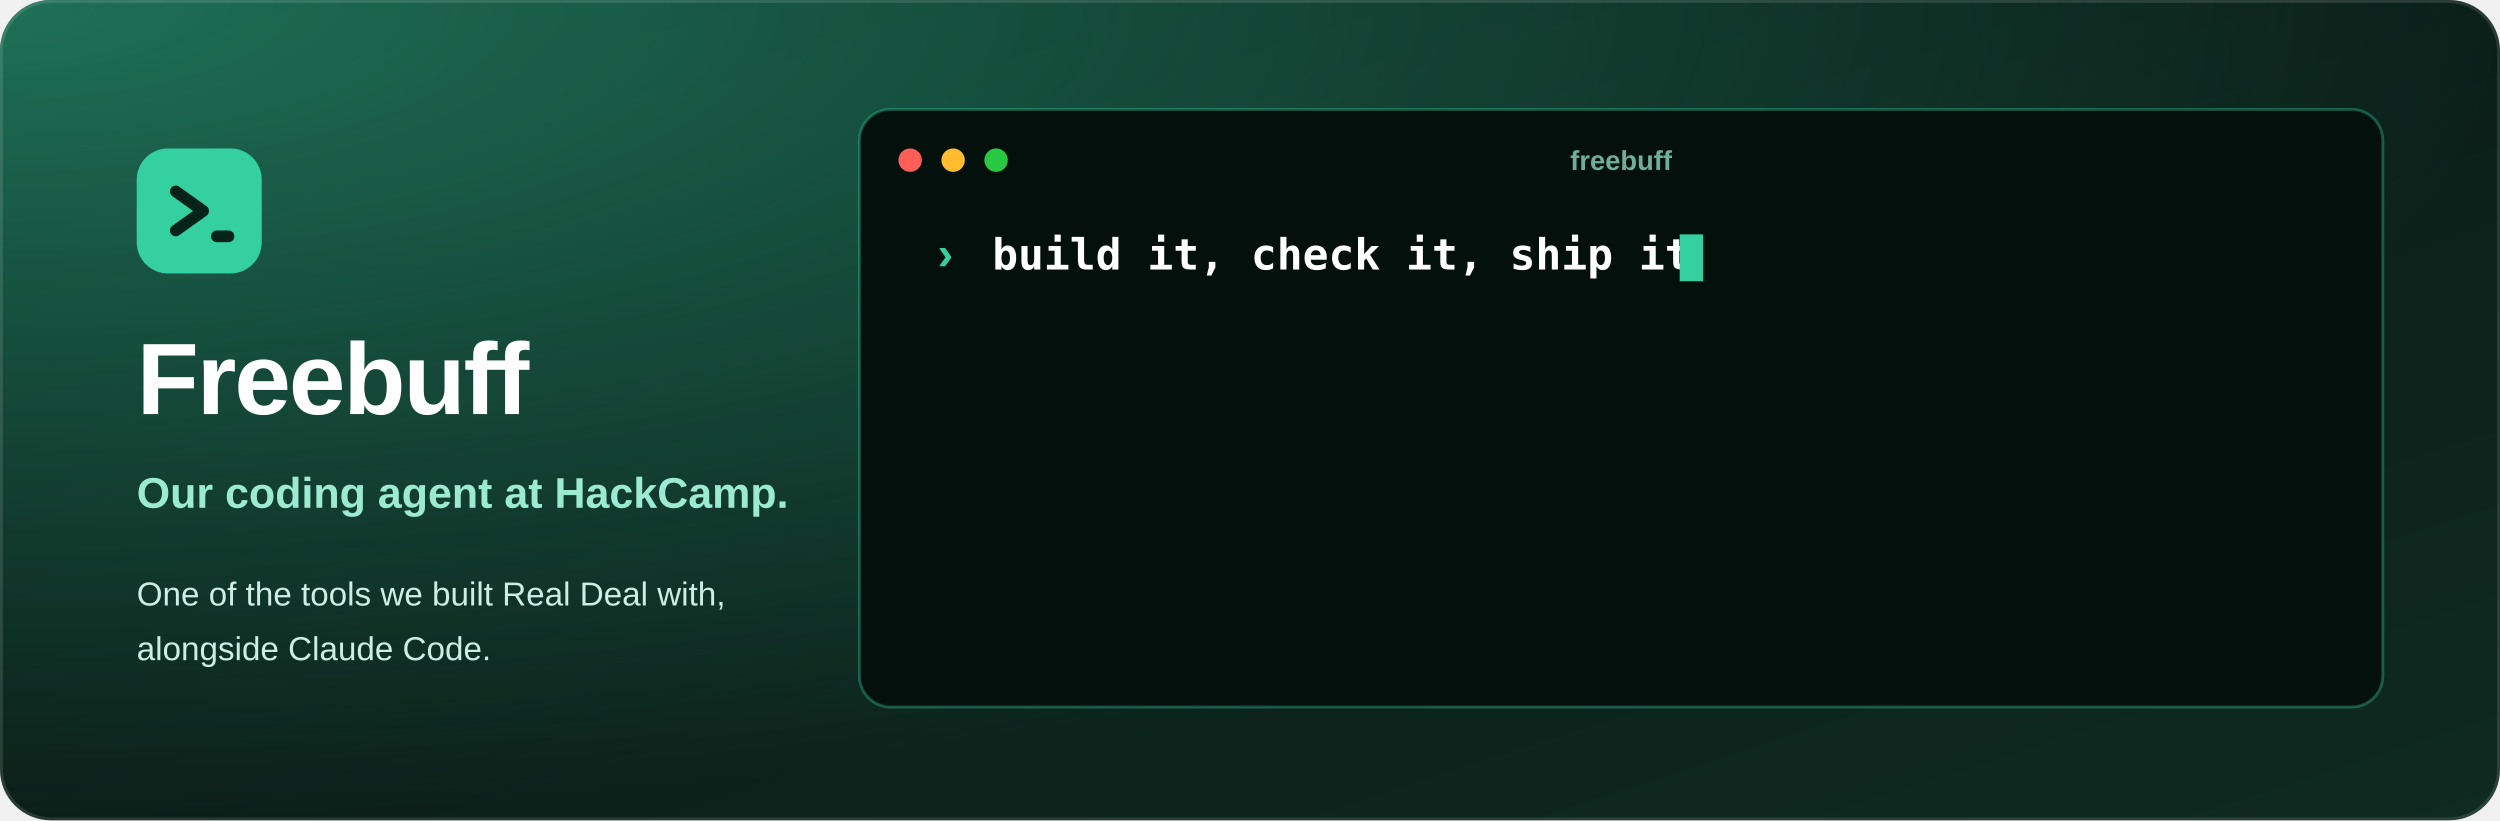
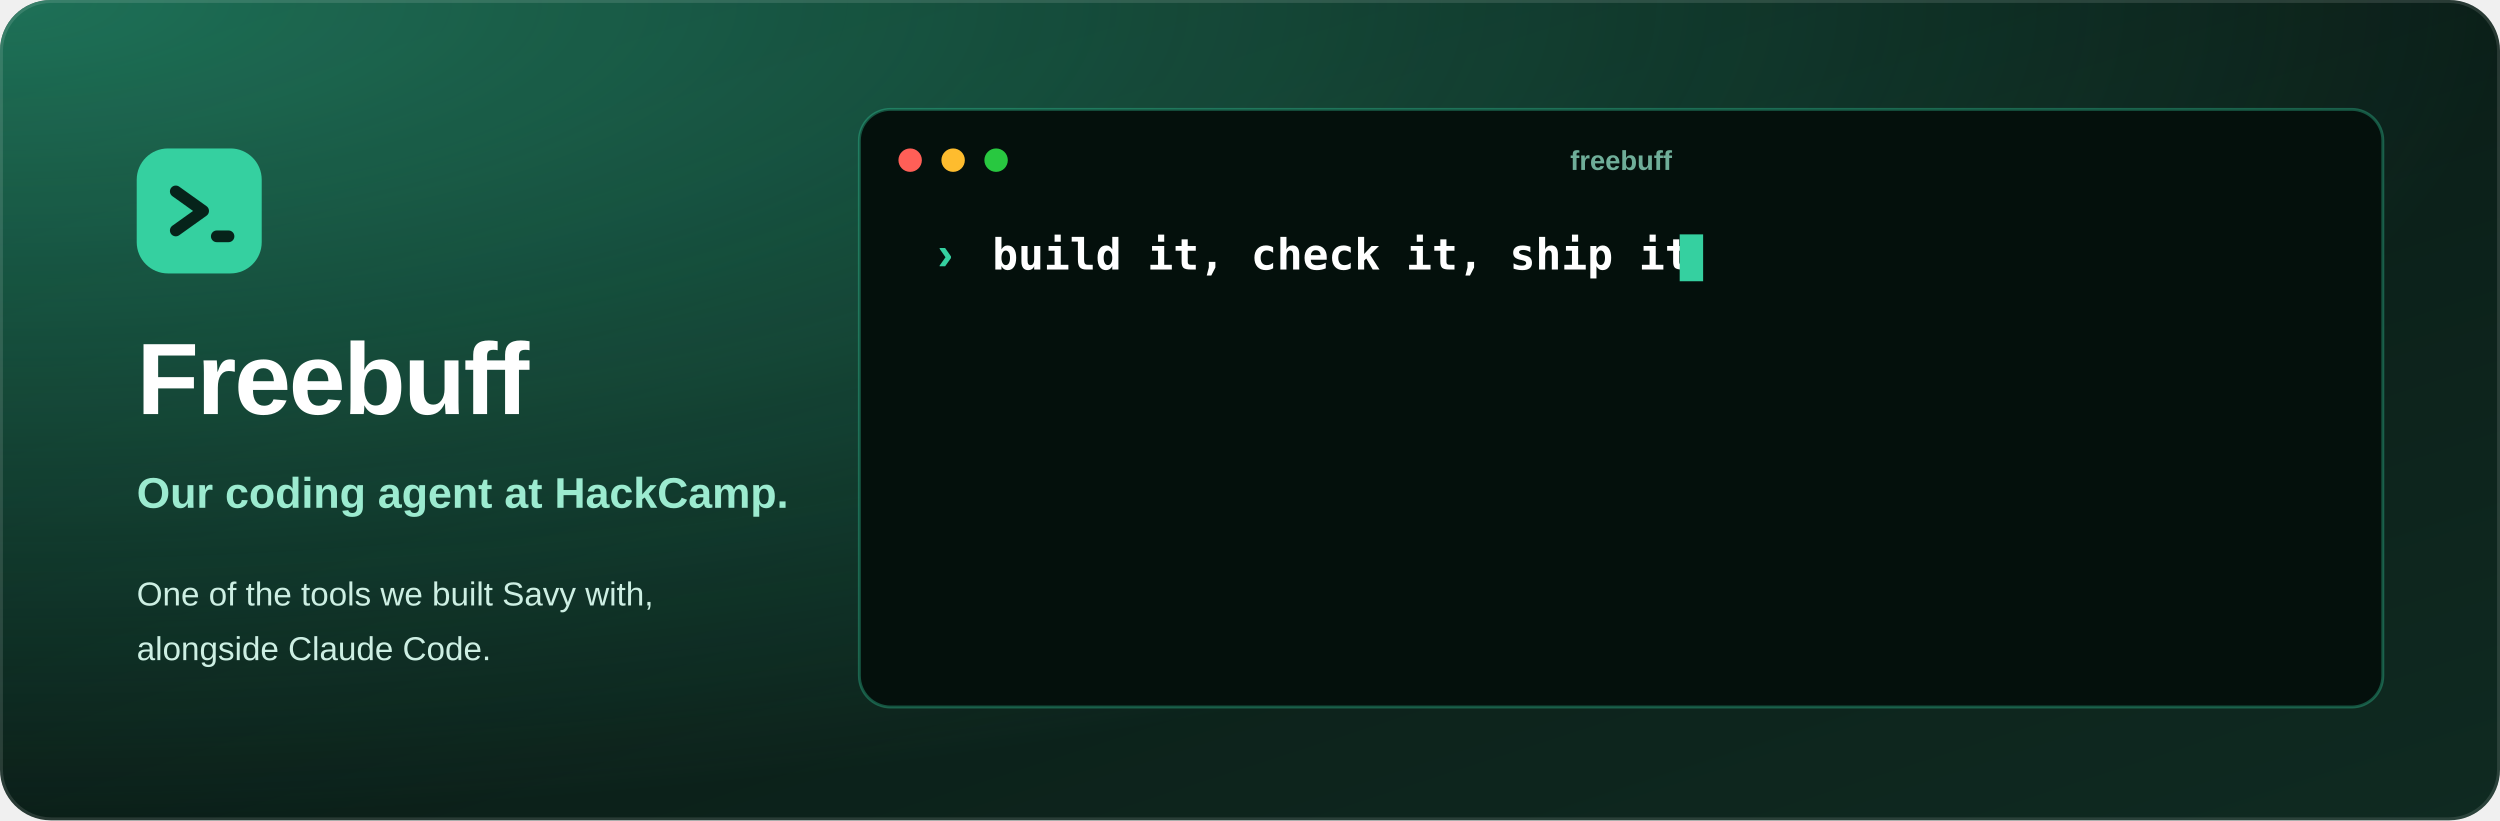
<svg xmlns="http://www.w3.org/2000/svg" width="1280" height="420" viewBox="0 0 1280 420" font-family="ui-rounded, 'SF Pro Rounded', 'Segoe UI', system-ui, -apple-system, 'Helvetica Neue', Arial, sans-serif" style="--h:530px;--y0:-90px">
  <style>
.row{opacity:0;animation:row 10s ease-in-out infinite}
@keyframes row{0%,4%{opacity:0;transform:translateX(-12px)}10%,86%{opacity:1;transform:none}94%,100%{opacity:0}}
.tick{opacity:0;animation:tick 10s ease-in-out infinite}
@keyframes tick{0%,14%{opacity:0;transform:scale(.4)}20%,86%{opacity:1;transform:scale(1)}94%,100%{opacity:0}}
.spin{transform-box:fill-box;transform-origin:center;animation:spin 1s linear infinite}
@keyframes spin{to{transform:rotate(360deg)}}
.busy{opacity:0;animation:busy 10s ease-in-out infinite}
@keyframes busy{0%,4%{opacity:0}10%,14%{opacity:1}20%,100%{opacity:0}}
.caret{animation:caret 1s steps(1) infinite}
@keyframes caret{0%,50%{opacity:1}51%,100%{opacity:0}}
.typed{animation:typed 10s steps(26) infinite}
@media (prefers-reduced-motion: reduce){*{animation:none !important}}</style>
  <defs>
    <linearGradient id="cardg" x1="0" y1="0" x2="1" y2="1">
      <stop offset="0" stop-color="#07130F" />
      <stop offset="1" stop-color="#0F2A21" />
    </linearGradient>
    <radialGradient id="glow" cx="0" cy="0" r="1">
      <stop offset="0" stop-color="#35D0A0" stop-opacity=".55" />
      <stop offset="1" stop-color="#35D0A0" stop-opacity="0" />
    </radialGradient>
  </defs>
  <rect width="1280" height="420" rx="26" fill="url(#cardg)" />
  <rect width="1280" height="420" rx="26" fill="url(#glow)" transform="scale(1)" opacity=".9" />
  <rect x=".75" y=".75" width="1278.5" height="418.5" rx="25.5" fill="none" stroke="#fff" stroke-opacity=".12" stroke-width="1.5" />
  <g transform="translate(70,76)">
    <rect width="64" height="64" rx="16" fill="#35D0A0" />
    <path d="M20 22l14 10-14 10" fill="none" stroke="#06231A" stroke-width="6" stroke-linecap="round" stroke-linejoin="round" />
    <rect x="38" y="42" width="12" height="6" rx="3" fill="#06231A" />
  </g>
  <text x="70" y="212" font-size="52" font-weight="800" fill="#fff" letter-spacing="-1">Freebuff</text>
  <text x="70" y="260" font-size="22" font-weight="600" fill="#9CEBD0">Our coding agent at HackCamp.</text>
  <g font-size="17" font-weight="500" fill="#CDEFE3">
-     <text x="70" y="310">One of the tools we built Real Deal with,</text>
+     <text x="70" y="310">One of the tools we built Savy with,</text>
    <text x="70" y="338">alongside Claude Code.</text>
  </g>
  <g transform="translate(440,56)">
    <rect width="780" height="306" rx="16" fill="#04100C" stroke="#35D0A0" stroke-opacity=".35" stroke-width="1.5" />
    <circle cx="26" cy="26" r="6" fill="#FF5F57" />
    <circle cx="48" cy="26" r="6" fill="#FEBC2E" />
    <circle cx="70" cy="26" r="6" fill="#28C840" />
    <text x="390" y="31" text-anchor="middle" font-size="14" font-weight="600" fill="#6FAE99">freebuff</text>
    <text x="40" y="82" font-size="24" font-weight="700" fill="#35D0A0">›</text>
    <text x="68" y="82" font-size="22" font-weight="600" fill="#fff" font-family="ui-monospace, Menlo, Consolas, monospace">build it, check it, ship it</text>
    <rect class="caret" x="420" y="64" width="12" height="24" fill="#35D0A0" />
  </g>
  <g transform="translate(0,0)" transform-origin="0 0">
    <g class="row" style="animation-delay:1.00s">
      <text x="520" y="204" font-size="22" font-weight="600" fill="#D8F5EA">Read the repo</text>
      <g class="busy" style="animation-delay:1.00s">
        <path class="spin" d="M486 186a9 9 0 1 1-9 9" fill="none" stroke="#35D0A0" stroke-width="3" stroke-linecap="round" />
      </g>
      <g class="tick" style="animation-delay:1.00s">
        <circle cx="486" cy="196" r="11" fill="#35D0A0" />
        <path d="M480 196l4 4 8-9" fill="none" stroke="#06231A" stroke-width="3" stroke-linecap="round" stroke-linejoin="round" />
      </g>
    </g>
    <g class="row" style="animation-delay:2.50s">
      <text x="520" y="246" font-size="22" font-weight="600" fill="#D8F5EA">Plan the change</text>
      <g class="busy" style="animation-delay:2.50s">
        <path class="spin" d="M486 228a9 9 0 1 1-9 9" fill="none" stroke="#35D0A0" stroke-width="3" stroke-linecap="round" />
      </g>
      <g class="tick" style="animation-delay:2.50s">
        <circle cx="486" cy="238" r="11" fill="#35D0A0" />
        <path d="M480 238l4 4 8-9" fill="none" stroke="#06231A" stroke-width="3" stroke-linecap="round" stroke-linejoin="round" />
      </g>
    </g>
    <g class="row" style="animation-delay:4.00s">
      <text x="520" y="288" font-size="22" font-weight="600" fill="#D8F5EA">Edit the files</text>
      <g class="busy" style="animation-delay:4.00s">
        <path class="spin" d="M486 270a9 9 0 1 1-9 9" fill="none" stroke="#35D0A0" stroke-width="3" stroke-linecap="round" />
      </g>
      <g class="tick" style="animation-delay:4.00s">
        <circle cx="486" cy="280" r="11" fill="#35D0A0" />
        <path d="M480 280l4 4 8-9" fill="none" stroke="#06231A" stroke-width="3" stroke-linecap="round" stroke-linejoin="round" />
      </g>
    </g>
    <g class="row" style="animation-delay:5.50s">
      <text x="520" y="330" font-size="22" font-weight="600" fill="#D8F5EA">Run the tests</text>
      <g class="busy" style="animation-delay:5.50s">
        <path class="spin" d="M486 312a9 9 0 1 1-9 9" fill="none" stroke="#35D0A0" stroke-width="3" stroke-linecap="round" />
      </g>
      <g class="tick" style="animation-delay:5.50s">
        <circle cx="486" cy="322" r="11" fill="#35D0A0" />
        <path d="M480 322l4 4 8-9" fill="none" stroke="#06231A" stroke-width="3" stroke-linecap="round" stroke-linejoin="round" />
      </g>
    </g>
  </g>
</svg>
